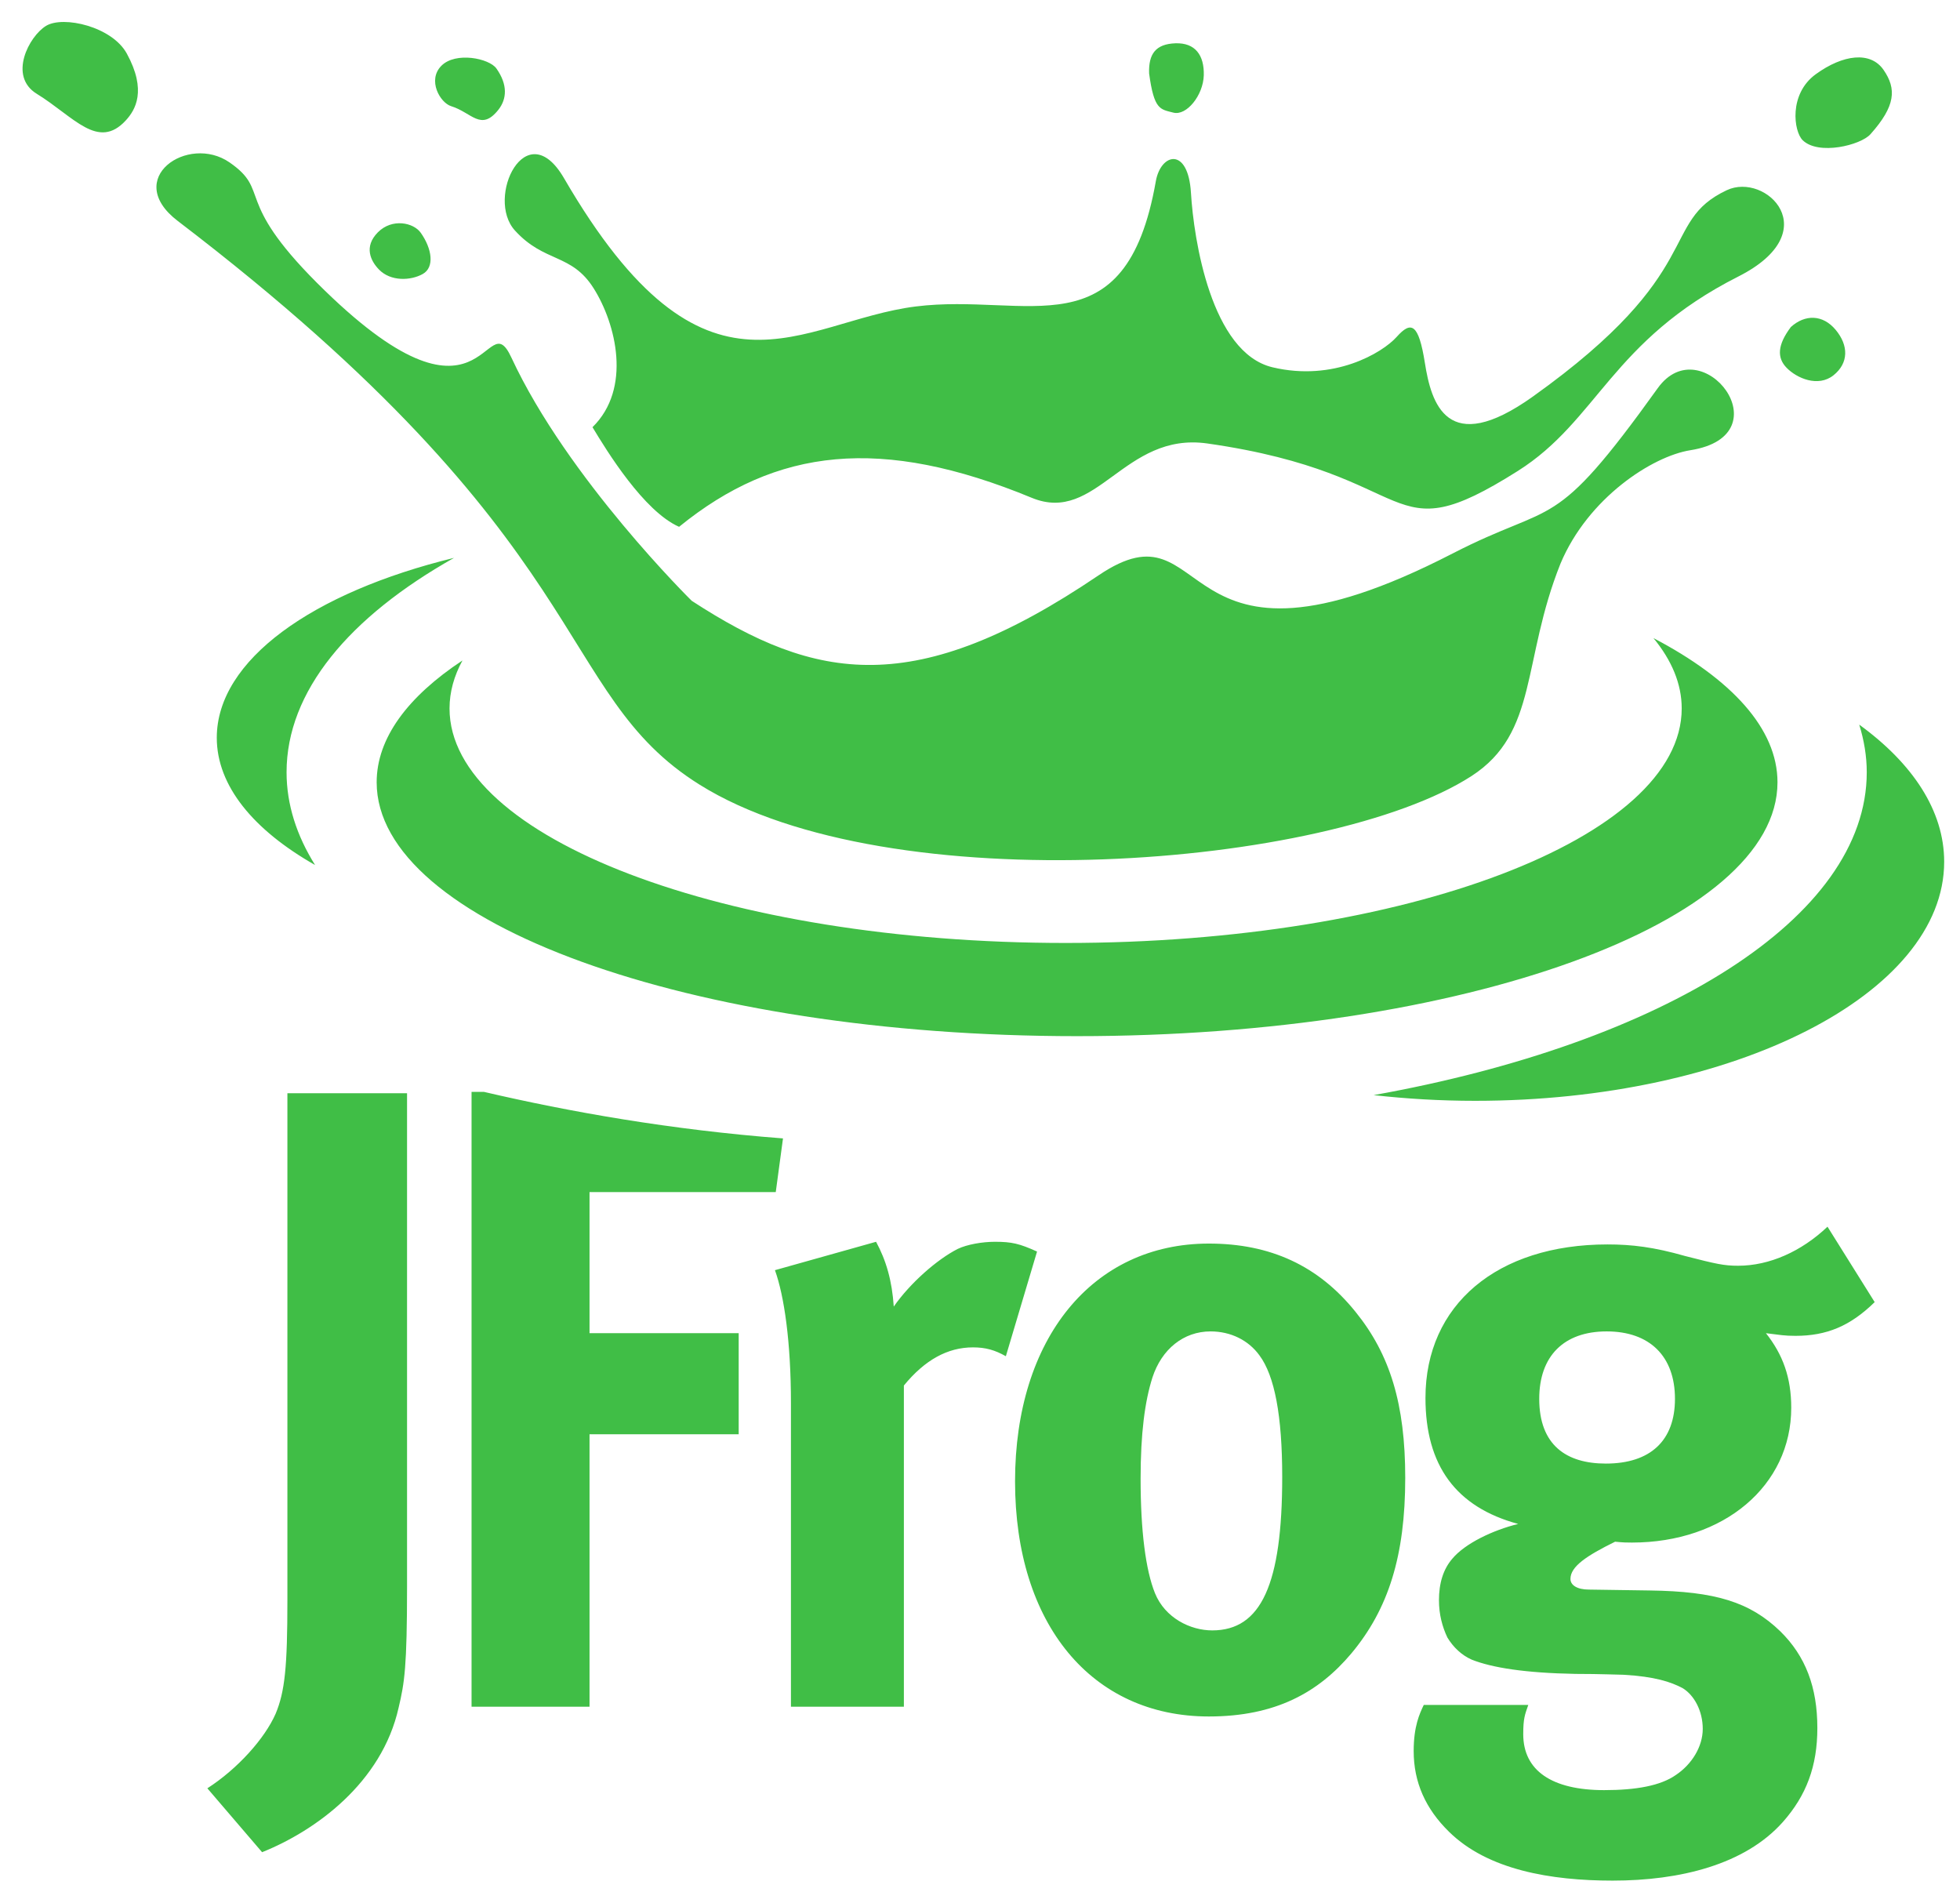
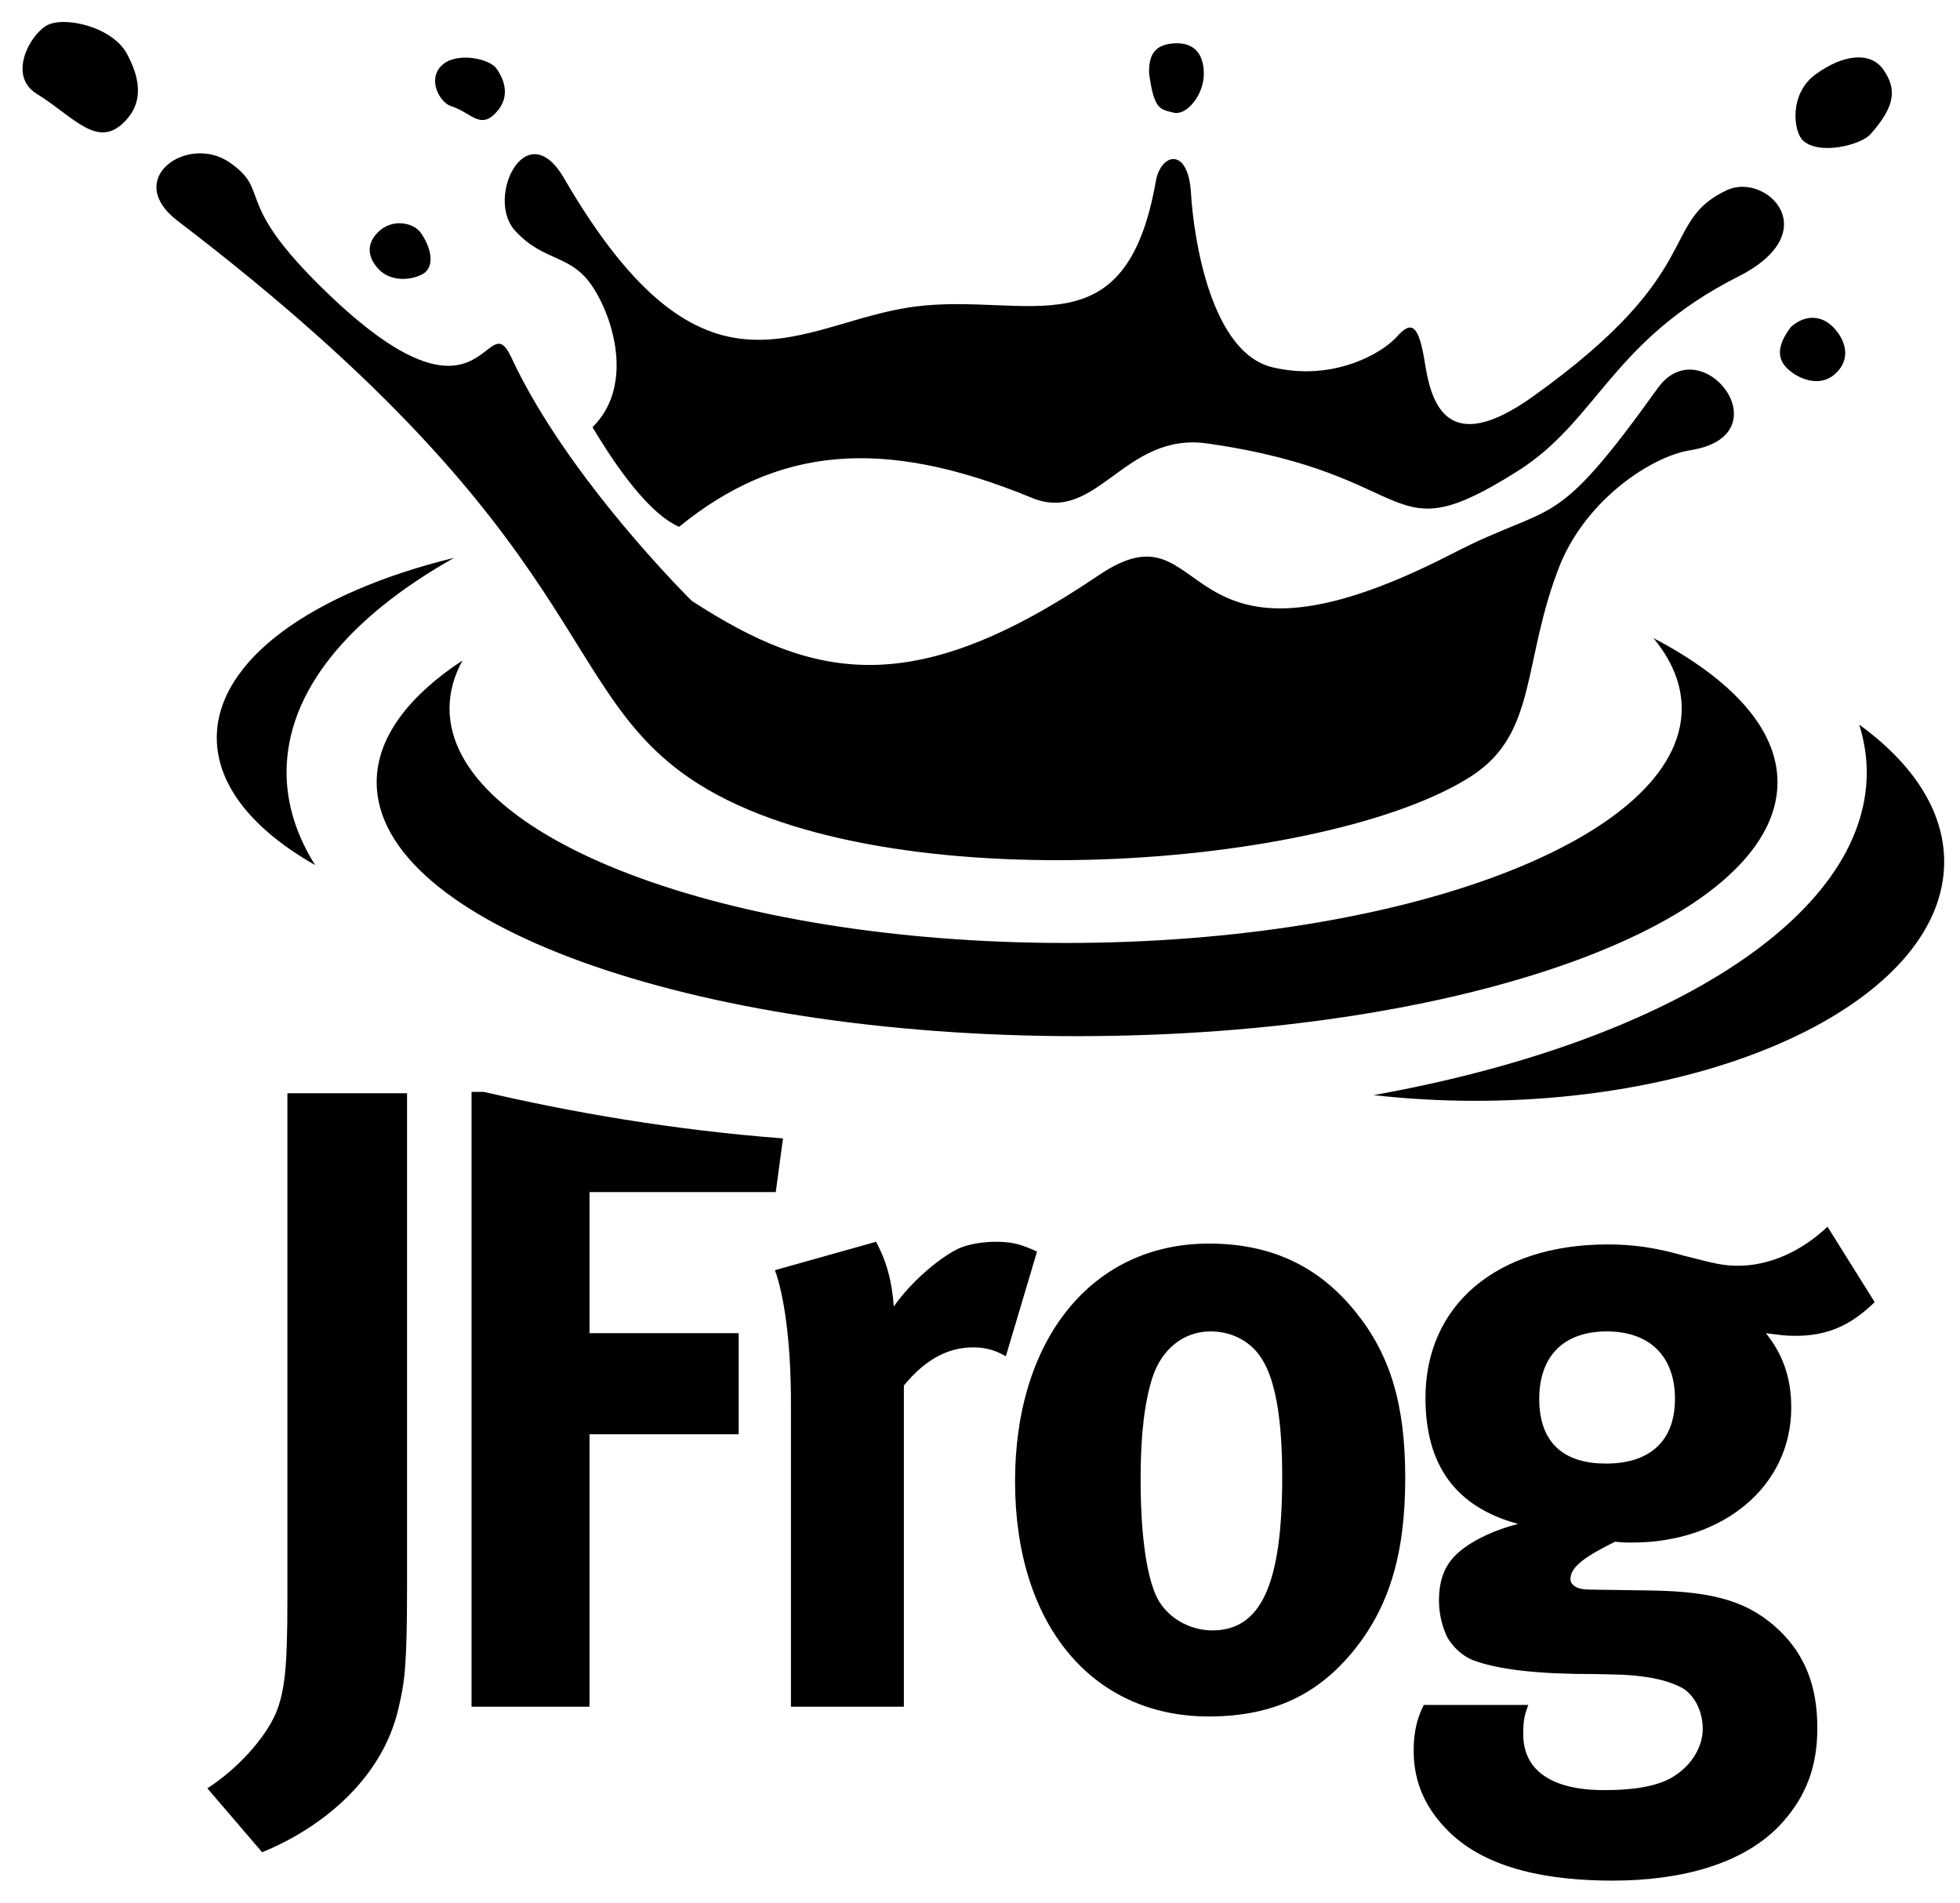
<svg xmlns="http://www.w3.org/2000/svg" width="68" height="66" viewBox="0 0 68 66" fill="none">
-   <path fill-rule="evenodd" clip-rule="evenodd" d="M65.04 45.17L63.403 42.554C62.495 43.416 61.385 43.908 60.303 43.908C59.806 43.908 59.543 43.847 58.461 43.57C57.379 43.261 56.618 43.169 55.771 43.169C51.94 43.169 49.455 45.263 49.455 48.494C49.455 50.833 50.508 52.28 52.672 52.865C51.794 53.08 50.829 53.542 50.391 54.066C50.069 54.435 49.923 54.927 49.923 55.511C49.923 56.005 50.04 56.435 50.215 56.804C50.419 57.143 50.712 57.42 51.063 57.574C51.764 57.851 52.905 58.035 54.659 58.067C55.566 58.067 56.122 58.097 56.327 58.097C57.409 58.159 57.964 58.343 58.374 58.559C58.783 58.805 59.075 59.359 59.075 59.974C59.075 60.59 58.695 61.206 58.14 61.575C57.613 61.945 56.765 62.099 55.654 62.099C53.841 62.099 52.847 61.421 52.847 60.159C52.847 59.605 52.905 59.482 53.022 59.143H49.396C49.25 59.451 49.046 59.882 49.046 60.744C49.046 61.822 49.455 62.745 50.274 63.545C51.619 64.869 53.812 65.238 55.947 65.238C58.285 65.238 60.538 64.684 61.853 63.206C62.671 62.283 63.051 61.267 63.051 59.944C63.051 58.528 62.642 57.451 61.765 56.589C60.712 55.573 59.514 55.203 57.233 55.173L55.127 55.142C54.718 55.142 54.485 54.989 54.485 54.773C54.485 54.342 55.039 53.972 56.034 53.481C56.327 53.511 56.443 53.511 56.618 53.511C59.806 53.511 62.145 51.541 62.145 48.833C62.145 47.786 61.853 46.987 61.267 46.248C61.765 46.309 61.911 46.34 62.291 46.34C63.373 46.34 64.191 46.001 65.04 45.17ZM67.451 29.894C67.451 28.124 66.36 26.485 64.504 25.137C64.671 25.678 64.765 26.228 64.765 26.789C64.765 31.857 57.688 36.194 47.656 37.989C48.791 38.117 49.968 38.187 51.178 38.187C60.166 38.187 67.451 34.474 67.451 29.894ZM61.668 27.137C61.668 32.002 50.788 35.944 37.367 35.944C23.947 35.944 13.068 32.002 13.068 27.137C13.068 25.605 14.147 24.166 16.045 22.911C15.752 23.449 15.596 24.006 15.596 24.576C15.596 29.069 25.165 32.711 36.97 32.711C48.775 32.711 58.345 29.069 58.345 24.576C58.345 23.726 58 22.906 57.364 22.135C60.075 23.556 61.668 25.279 61.668 27.137ZM15.753 19.352C10.851 20.549 7.521 22.895 7.521 25.593C7.521 27.262 8.798 28.796 10.931 30.007C10.29 28.982 9.942 27.903 9.942 26.789C9.942 23.983 12.114 21.403 15.753 19.352ZM63.688 11.444C63.237 10.901 62.619 10.903 62.132 11.344C61.662 11.968 61.648 12.412 61.982 12.756C62.338 13.124 63.077 13.442 63.609 13.02C64.141 12.596 64.139 11.986 63.688 11.444ZM57.513 13.466C59.034 11.344 61.944 15.096 58.646 15.618C57.326 15.827 55.097 17.271 54.14 19.55C52.79 22.923 53.374 25.419 51.052 26.921C46.101 30.12 30.846 31.327 24.277 27.223C19.128 24.006 20.895 18.905 6.167 7.665C4.241 6.196 6.522 4.636 7.965 5.635C9.407 6.634 8.087 6.899 10.996 9.811C16.873 15.69 16.814 10.405 17.742 12.404C19.694 16.608 23.999 20.842 23.999 20.842C28.311 23.648 31.754 24.262 38.114 19.958C42.147 17.23 40.497 24.299 50.389 19.204C53.996 17.345 53.846 18.578 57.513 13.466H57.513ZM14.596 8.073C14.347 7.722 13.606 7.561 13.11 8.059C12.615 8.558 12.859 9.051 13.145 9.347C13.555 9.772 14.251 9.737 14.665 9.506C15.081 9.276 14.993 8.632 14.596 8.073ZM4.37 4.171C4.694 3.816 5.102 3.145 4.401 1.861C3.889 0.921 2.198 0.536 1.601 0.895C1.006 1.255 0.278 2.643 1.275 3.254C2.559 4.042 3.401 5.233 4.37 4.171ZM65.349 2.426C64.897 1.769 63.942 1.888 62.997 2.574C62.051 3.259 62.23 4.562 62.543 4.865C63.091 5.398 64.553 5.038 64.893 4.656C65.77 3.675 65.801 3.083 65.349 2.426ZM59.908 6.598C61.262 5.96 63.39 8.034 60.31 9.592C55.907 11.818 55.441 14.581 52.659 16.338C47.981 19.292 49.413 16.457 41.888 15.384C38.99 14.971 38.058 18.203 35.796 17.269C30.58 15.115 26.938 15.527 23.56 18.275C22.337 17.736 21.058 15.653 20.556 14.819C21.926 13.477 21.373 11.236 20.599 10.006C19.827 8.777 18.891 9.126 17.864 7.995C16.836 6.865 18.251 3.917 19.568 6.182C24.5 14.668 27.738 11.138 31.767 10.632C35.634 10.146 39.052 12.253 40.1 6.287C40.272 5.312 41.222 5.079 41.319 6.691C41.415 8.305 42.021 12.234 44.147 12.741C46.272 13.247 47.96 12.243 48.458 11.685C48.956 11.128 49.216 11.209 49.435 12.592C49.654 13.977 50.193 15.888 53.178 13.759C59.282 9.403 57.536 7.718 59.908 6.598ZM41.764 2.612C41.783 1.915 41.467 1.478 40.779 1.502C40.092 1.527 39.845 1.873 39.867 2.546C40.039 3.82 40.253 3.789 40.709 3.907C41.165 4.025 41.744 3.308 41.764 2.612ZM17.29 3.809C17.589 3.431 17.618 2.934 17.221 2.374C16.972 2.024 15.807 1.784 15.313 2.282C14.818 2.781 15.268 3.565 15.654 3.684C16.368 3.904 16.686 4.569 17.29 3.809ZM58.111 48.525C58.111 49.972 57.262 50.771 55.712 50.771C54.338 50.771 53.402 50.126 53.402 48.525C53.402 47.047 54.251 46.186 55.742 46.186C57.233 46.186 58.111 47.047 58.111 48.525ZM46.882 57.359C48.17 55.819 48.753 53.972 48.753 51.264C48.753 48.709 48.227 46.986 47.029 45.508C45.742 43.908 44.076 43.139 41.94 43.139C37.906 43.139 35.216 46.431 35.216 51.388C35.216 56.343 37.876 59.544 41.94 59.544C44.25 59.544 45.742 58.713 46.882 57.359ZM44.485 51.234C44.485 54.958 43.754 56.558 42.058 56.558C41.297 56.558 40.421 56.128 40.07 55.266C39.748 54.465 39.572 53.11 39.572 51.295C39.572 49.725 39.718 48.617 39.982 47.786C40.303 46.801 41.063 46.186 41.999 46.186C42.7 46.186 43.315 46.493 43.695 47.017C44.221 47.724 44.485 49.109 44.485 51.234ZM7.194 62.036L9.093 64.252C10.936 63.514 13.246 61.852 13.83 59.236C14.035 58.374 14.122 57.82 14.122 55.049V37.924H9.971V55.511C9.971 57.82 9.884 58.681 9.562 59.451C9.182 60.313 8.245 61.359 7.194 62.036ZM16.786 37.876H16.36V59.205H20.453V49.755H25.628V46.248H20.453V41.353H26.914L27.165 39.491C23.282 39.194 19.754 38.569 16.786 37.876ZM30.394 43.077C30.745 43.724 30.949 44.432 31.008 45.325C31.564 44.524 32.5 43.693 33.23 43.323C33.553 43.169 34.079 43.077 34.517 43.077C35.102 43.077 35.365 43.139 35.979 43.416L34.897 47.047C34.517 46.833 34.196 46.74 33.757 46.74C32.88 46.74 32.09 47.171 31.359 48.063V59.205H27.441V48.678C27.441 46.554 27.207 44.954 26.886 44.062L30.394 43.077Z" fill="#40BE46" />
+   <path fill-rule="evenodd" clip-rule="evenodd" d="M65.04 45.17L63.403 42.554C62.495 43.416 61.385 43.908 60.303 43.908C59.806 43.908 59.543 43.847 58.461 43.57C57.379 43.261 56.618 43.169 55.771 43.169C51.94 43.169 49.455 45.263 49.455 48.494C49.455 50.833 50.508 52.28 52.672 52.865C51.794 53.08 50.829 53.542 50.391 54.066C50.069 54.435 49.923 54.927 49.923 55.511C49.923 56.005 50.04 56.435 50.215 56.804C50.419 57.143 50.712 57.42 51.063 57.574C51.764 57.851 52.905 58.035 54.659 58.067C55.566 58.067 56.122 58.097 56.327 58.097C57.409 58.159 57.964 58.343 58.374 58.559C58.783 58.805 59.075 59.359 59.075 59.974C59.075 60.59 58.695 61.206 58.14 61.575C57.613 61.945 56.765 62.099 55.654 62.099C53.841 62.099 52.847 61.421 52.847 60.159C52.847 59.605 52.905 59.482 53.022 59.143H49.396C49.25 59.451 49.046 59.882 49.046 60.744C49.046 61.822 49.455 62.745 50.274 63.545C51.619 64.869 53.812 65.238 55.947 65.238C58.285 65.238 60.538 64.684 61.853 63.206C62.671 62.283 63.051 61.267 63.051 59.944C63.051 58.528 62.642 57.451 61.765 56.589C60.712 55.573 59.514 55.203 57.233 55.173L55.127 55.142C54.718 55.142 54.485 54.989 54.485 54.773C54.485 54.342 55.039 53.972 56.034 53.481C56.327 53.511 56.443 53.511 56.618 53.511C59.806 53.511 62.145 51.541 62.145 48.833C62.145 47.786 61.853 46.987 61.267 46.248C61.765 46.309 61.911 46.34 62.291 46.34C63.373 46.34 64.191 46.001 65.04 45.17ZM67.451 29.894C67.451 28.124 66.36 26.485 64.504 25.137C64.671 25.678 64.765 26.228 64.765 26.789C64.765 31.857 57.688 36.194 47.656 37.989C48.791 38.117 49.968 38.187 51.178 38.187C60.166 38.187 67.451 34.474 67.451 29.894ZM61.668 27.137C61.668 32.002 50.788 35.944 37.367 35.944C23.947 35.944 13.068 32.002 13.068 27.137C13.068 25.605 14.147 24.166 16.045 22.911C15.752 23.449 15.596 24.006 15.596 24.576C15.596 29.069 25.165 32.711 36.97 32.711C48.775 32.711 58.345 29.069 58.345 24.576C58.345 23.726 58 22.906 57.364 22.135C60.075 23.556 61.668 25.279 61.668 27.137ZM15.753 19.352C10.851 20.549 7.521 22.895 7.521 25.593C7.521 27.262 8.798 28.796 10.931 30.007C10.29 28.982 9.942 27.903 9.942 26.789C9.942 23.983 12.114 21.403 15.753 19.352ZM63.688 11.444C63.237 10.901 62.619 10.903 62.132 11.344C61.662 11.968 61.648 12.412 61.982 12.756C62.338 13.124 63.077 13.442 63.609 13.02C64.141 12.596 64.139 11.986 63.688 11.444ZM57.513 13.466C59.034 11.344 61.944 15.096 58.646 15.618C57.326 15.827 55.097 17.271 54.14 19.55C52.79 22.923 53.374 25.419 51.052 26.921C46.101 30.12 30.846 31.327 24.277 27.223C19.128 24.006 20.895 18.905 6.167 7.665C4.241 6.196 6.522 4.636 7.965 5.635C9.407 6.634 8.087 6.899 10.996 9.811C16.873 15.69 16.814 10.405 17.742 12.404C19.694 16.608 23.999 20.842 23.999 20.842C28.311 23.648 31.754 24.262 38.114 19.958C42.147 17.23 40.497 24.299 50.389 19.204C53.996 17.345 53.846 18.578 57.513 13.466H57.513ZM14.596 8.073C14.347 7.722 13.606 7.561 13.11 8.059C12.615 8.558 12.859 9.051 13.145 9.347C13.555 9.772 14.251 9.737 14.665 9.506C15.081 9.276 14.993 8.632 14.596 8.073ZM4.37 4.171C4.694 3.816 5.102 3.145 4.401 1.861C3.889 0.921 2.198 0.536 1.601 0.895C1.006 1.255 0.278 2.643 1.275 3.254C2.559 4.042 3.401 5.233 4.37 4.171ZM65.349 2.426C64.897 1.769 63.942 1.888 62.997 2.574C62.051 3.259 62.23 4.562 62.543 4.865C63.091 5.398 64.553 5.038 64.893 4.656C65.77 3.675 65.801 3.083 65.349 2.426ZM59.908 6.598C61.262 5.96 63.39 8.034 60.31 9.592C55.907 11.818 55.441 14.581 52.659 16.338C47.981 19.292 49.413 16.457 41.888 15.384C38.99 14.971 38.058 18.203 35.796 17.269C30.58 15.115 26.938 15.527 23.56 18.275C22.337 17.736 21.058 15.653 20.556 14.819C21.926 13.477 21.373 11.236 20.599 10.006C19.827 8.777 18.891 9.126 17.864 7.995C16.836 6.865 18.251 3.917 19.568 6.182C24.5 14.668 27.738 11.138 31.767 10.632C35.634 10.146 39.052 12.253 40.1 6.287C40.272 5.312 41.222 5.079 41.319 6.691C41.415 8.305 42.021 12.234 44.147 12.741C46.272 13.247 47.96 12.243 48.458 11.685C48.956 11.128 49.216 11.209 49.435 12.592C49.654 13.977 50.193 15.888 53.178 13.759C59.282 9.403 57.536 7.718 59.908 6.598ZM41.764 2.612C41.783 1.915 41.467 1.478 40.779 1.502C40.092 1.527 39.845 1.873 39.867 2.546C40.039 3.82 40.253 3.789 40.709 3.907C41.165 4.025 41.744 3.308 41.764 2.612ZM17.29 3.809C17.589 3.431 17.618 2.934 17.221 2.374C16.972 2.024 15.807 1.784 15.313 2.282C14.818 2.781 15.268 3.565 15.654 3.684C16.368 3.904 16.686 4.569 17.29 3.809ZM58.111 48.525C58.111 49.972 57.262 50.771 55.712 50.771C54.338 50.771 53.402 50.126 53.402 48.525C53.402 47.047 54.251 46.186 55.742 46.186C57.233 46.186 58.111 47.047 58.111 48.525ZM46.882 57.359C48.17 55.819 48.753 53.972 48.753 51.264C48.753 48.709 48.227 46.986 47.029 45.508C45.742 43.908 44.076 43.139 41.94 43.139C37.906 43.139 35.216 46.431 35.216 51.388C35.216 56.343 37.876 59.544 41.94 59.544C44.25 59.544 45.742 58.713 46.882 57.359ZM44.485 51.234C44.485 54.958 43.754 56.558 42.058 56.558C41.297 56.558 40.421 56.128 40.07 55.266C39.748 54.465 39.572 53.11 39.572 51.295C39.572 49.725 39.718 48.617 39.982 47.786C40.303 46.801 41.063 46.186 41.999 46.186C42.7 46.186 43.315 46.493 43.695 47.017C44.221 47.724 44.485 49.109 44.485 51.234ZM7.194 62.036L9.093 64.252C10.936 63.514 13.246 61.852 13.83 59.236C14.035 58.374 14.122 57.82 14.122 55.049V37.924H9.971V55.511C9.971 57.82 9.884 58.681 9.562 59.451C9.182 60.313 8.245 61.359 7.194 62.036ZM16.786 37.876H16.36V59.205H20.453V49.755H25.628V46.248H20.453V41.353H26.914L27.165 39.491C23.282 39.194 19.754 38.569 16.786 37.876ZM30.394 43.077C30.745 43.724 30.949 44.432 31.008 45.325C31.564 44.524 32.5 43.693 33.23 43.323C33.553 43.169 34.079 43.077 34.517 43.077C35.102 43.077 35.365 43.139 35.979 43.416L34.897 47.047C34.517 46.833 34.196 46.74 33.757 46.74C32.88 46.74 32.09 47.171 31.359 48.063V59.205H27.441V48.678C27.441 46.554 27.207 44.954 26.886 44.062L30.394 43.077Z" fill="currentColor" />
</svg>
